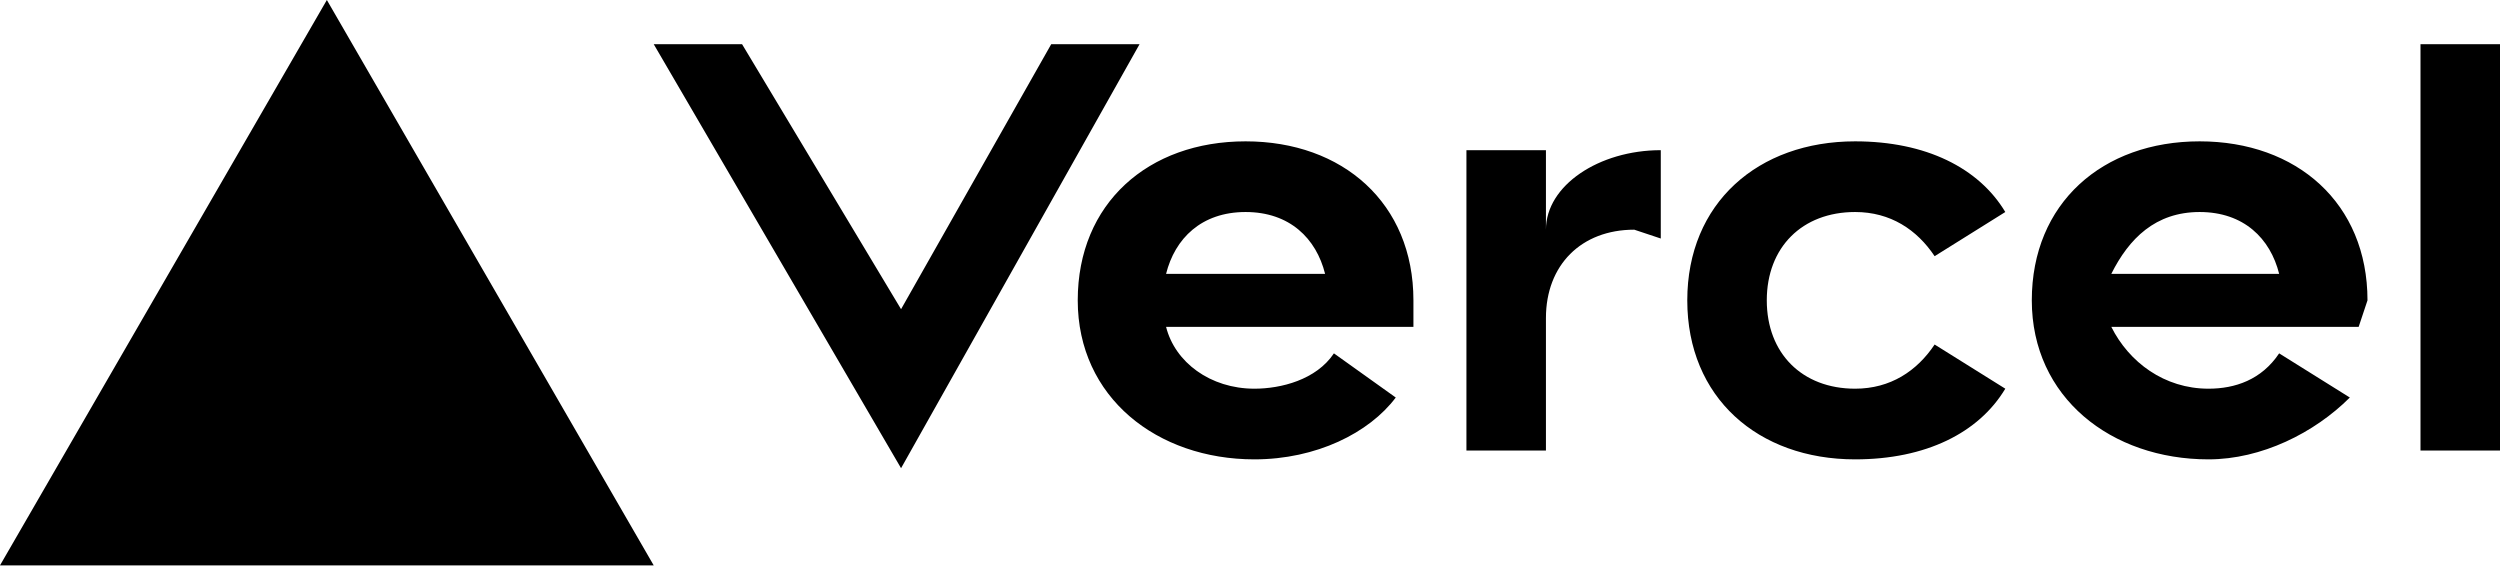
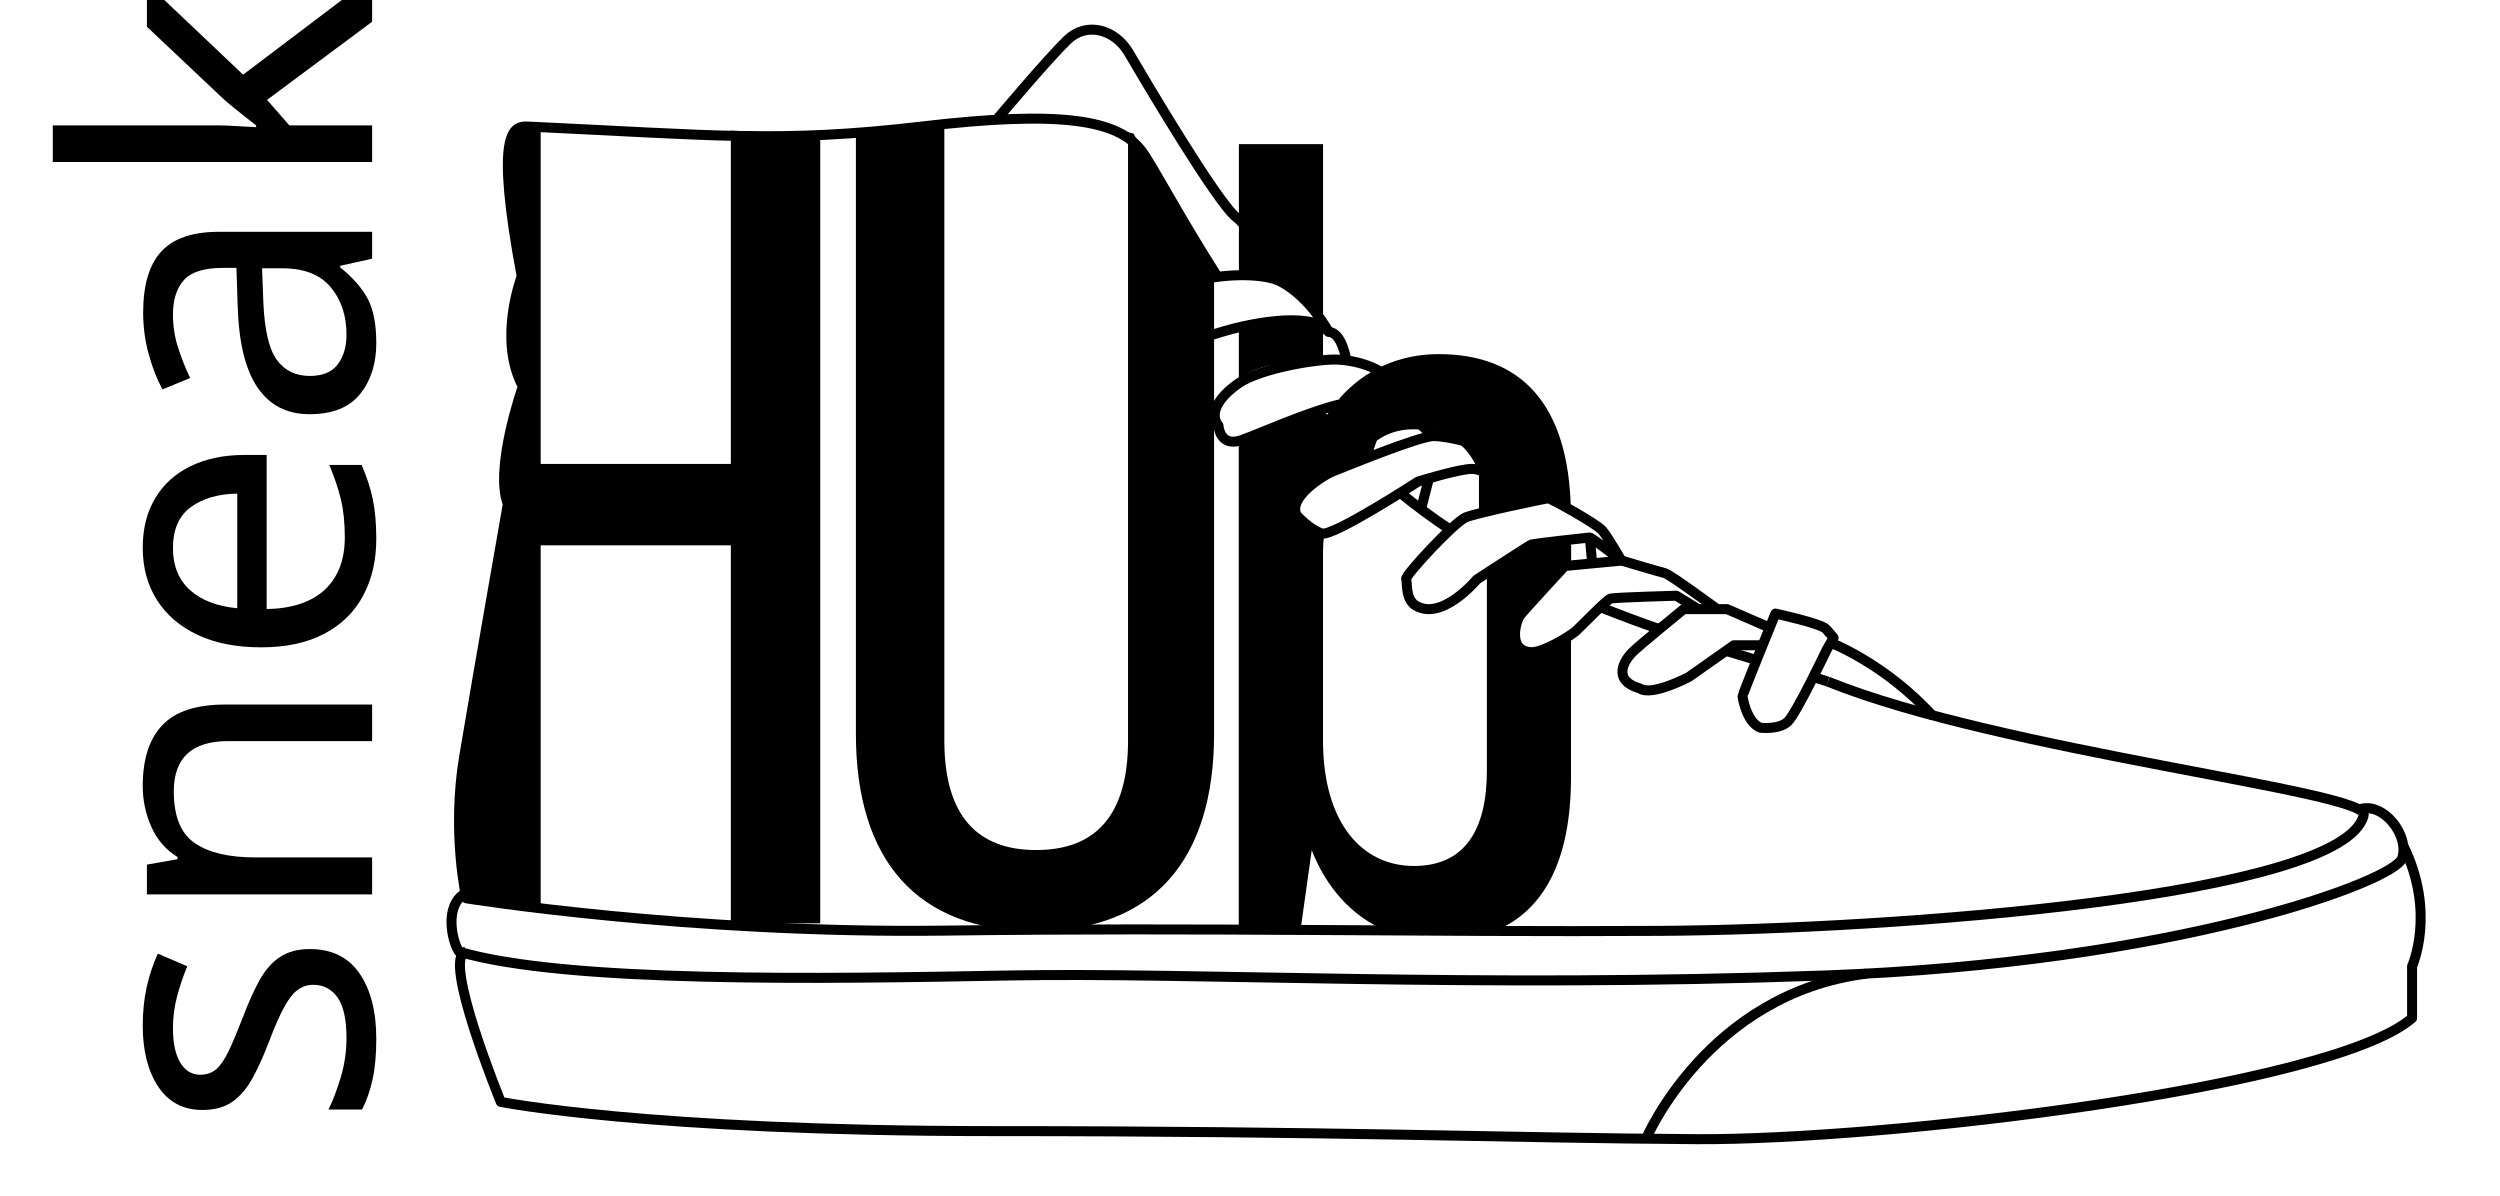
- <svg xmlns="http://www.w3.org/2000/svg" fill="none" viewBox="0 0 283 64">
-   <path fill="black" d="M141 16c-11 0-19 7-19 18s9 18 20 18c7 0 13-3 16-7l-7-5c-2 3-6 4-9 4-5 0-9-3-10-7h28v-3c0-11-8-18-19-18zm-9 15c1-4 4-7 9-7s8 3 9 7h-18zm117-15c-11 0-19 7-19 18s9 18 20 18c6 0 12-3 16-7l-8-5c-2 3-5 4-8 4-5 0-9-3-11-7h28l1-3c0-11-8-18-19-18zm-10 15c2-4 5-7 10-7s8 3 9 7h-19zm-39 3c0 6 4 10 10 10 4 0 7-2 9-5l8 5c-3 5-9 8-17 8-11 0-19-7-19-18s8-18 19-18c8 0 14 3 17 8l-8 5c-2-3-5-5-9-5-6 0-10 4-10 10zm83-29v46h-9V5h9zM37 0l37 64H0L37 0zm92 5-27 48L74 5h10l18 30 17-30h10zm59 12v10l-3-1c-6 0-10 4-10 10v15h-9V17h9v9c0-5 6-9 13-9z" />
+ <svg xmlns="http://www.w3.org/2000/svg" viewBox="0 0 374.81 179.19">
+   <defs>
+     <style>
+       .cls-1 {
+         font-family: BebasNeuePro-Book, 'Bebas Neue Pro';
+         font-size: 63px;
+       }
+ 
+       .cls-2 {
+         fill: none;
+         stroke: #000;
+         stroke-linejoin: round;
+         stroke-width: 1.5px;
+       }
+     </style>
+   </defs>
+   <g id="BACKGROUND">
+     <text class="cls-1" transform="translate(55.79 169.63) rotate(-90)">
+       <tspan x="0" y="0">sneaker</tspan>
+     </text>
+     <path d="M109.57,19.59v49.96h-28.51V18.61c-.19.08-.4.15-.67.17-1.79.19-3.35.58-3.87,2.31-.52,1.73-.73,5.77-.52,7.18s1.96,7.66,1.87,8.64c-.09.98,1.26,4.21.64,4.85-.62.64-1.62,4.68-1.91,5.96-.3,1.28.15,3.53.24,5.3s1.35,3.81,1.55,4.41c.2.6-1.32,4.93-1.32,4.93l-1.19,5.71-.3,4.09.3,3.23-.96,7.16-3.39,17.39s-3.13,19.91-2.71,22.51c.42,2.6.24,10.06.67,11.15.1.25.04.52-.1.79,2.33.39,5.5,1.02,5.5,1.02l5.09.65s.47-.04,1.08-.06v-54.24h28.51v56.67h13.4V20.09l-13.4-.5Z" />
+     <path d="M176.51,31.66l-6.59-11.65-.8-.18v91.2c0,11.29-4.93,16.41-13.77,16.41s-13.77-5.13-13.77-16.41V18.59l-13.26,1.32v90.1c0,18.98,9.18,29.58,26.85,29.58s26.85-10.6,26.85-29.58V40.44l-5.52-8.78Z" />
+     <g>
+       <path d="M198.36,48.37v-26.76h-12.62v19.39c2.48-.24,7.42.05,11.01,5.21.53.77.96,1.39,1.32,1.89.07,0,.12,0,.12,0,0,0,.07.11.18.27Z" />
+       <path d="M198.06,48.1c-1.01-.05-8.7-.35-12.33.65v8.59c1.72-3.49,12.44-3.3,12.44-3.3,0,0,.07.11.18.3v-5.82c-.09-.13-.19-.27-.3-.42Z" />
+     </g>
+     <path d="M229.94,97.42c-2.62.57-2.69-1.33-2.81-2.6-.12-1.26,2.19-4.19,2.19-4.19,0,0,3.06-3.37,4.46-4.89.4-.43,1.05-.68,1.77-.82v-4.52c-2.13.3-4.93,1.08-5.94,1.22-1.4.19-4.58,2.82-6.69,4.27v29.63c0,8.75-3.2,14.31-10.94,14.31s-13.63-6.4-13.63-18.85v-27.77c0-1.22.07-2.36.18-3.47-.7.15-1.26-.31-2.37-1.05-1.07-.72-3.76-1.58-.93-4.67,2.83-3.09,6.52-4.68,7.47-4.5,0,0,.48-.19.48-.19,2.44-3.18,4.91-4.97,8.8-4.97,7.2,0,10.47,4.81,10.89,12.4,2.85-.75,6.43-1.61,7.65-2.04,2.04-.73,3.23.79,3.23.79l1.76,1.05c-.28-16.16-7.62-23.47-19.83-23.47-5.94,0-11.12,2.39-14.85,6.63.06.43-.02.71-.32.72-.08,0-.2.03-.33.05-.67.84-1.29,1.73-1.84,2.69v-2.11c-3.62,1.3-10.38,4.2-12.29,4.94-.12.05-.23.06-.33.08v73.33h9.26l1.68-11.95c2.22,5.65,5.97,9.76,10.77,11.91,2.93.36,7.94.57,16.41.31,7.45-2.91,11.69-10.44,11.69-23.16v-21.47c-1.82,1.04-4.08,2.03-5.62,2.36Z" />
+   </g>
+   <g id="OBJECTS">
+     <g>
+       <path class="cls-2" d="M271.86,101.5c.75.23,1.48.46,2.18.69" />
+       <path class="cls-2" d="M258.77,97.58c1.57.48,3.1.94,4.58,1.38" />
+       <path class="cls-2" d="M239.65,90.91c3.09,1.25,6.14,2.38,9.13,3.42" />
+       <path class="cls-2" d="M225.66,84.35c2.12,1.15,4.27,2.23,6.42,3.25" />
+       <path class="cls-2" d="M209.79,73.77c2.46,2.03,5.01,3.9,7.62,5.64" />
+       <path class="cls-2" d="M197.41,61.58c2.15,2.46,4.41,4.87,6.79,7.17" />
+       <path class="cls-2" d="M187.5,48.87c1.44,2.04,2.96,4.12,4.56,6.19" />
+       <path class="cls-2" d="M274.04,102.19c26.01,10.51,81.59,16.48,80.33,20.05-2.94,12.1-70.65,17.11-105.56,17.32-34.91.21-68.27-.55-106.98-.04-38.71.52-71.9-4.84-71.9-4.84,0,0-2.25-9.76-.35-21.17,1.9-11.41,6.56-37.94,6.56-37.94-2.08-5.36,2.25-17.63,2.25-17.63-3.8-7.09-.17-16.5-.17-16.5-4.06-21.69-1.3-22.57.86-22.47,28,1.3,37.85,2.49,59.11,0,21.26-2.5,29.55-.94,33.01,3.72,1.62,2.19,5.43,9.54,11.19,18.57" />
+       <path class="cls-2" d="M69.78,133.9c-3.3,1.87-1.95,7.4-.95,8.78,16,4.72,54.51,4.09,82.34,3.57,27.82-.52,69.65,1.9,122.36,0,52.71-1.9,85.45-14.11,86.61-17.57,1.15-3.46-2.88-8.53-6.36-7.34" />
+       <path class="cls-2" d="M69.82,142.68c-3.61.86,5.26,22.52,5.26,22.52,0,0,21.81,4.38,73.66,4.38s77.43,1.04,105.6,1.21c28.17.17,95.36-7.78,107.29-18.15v-7.78s3.63-8.01-1.3-18.03" />
+       <path class="cls-2" d="M279.84,145.97c-23.84,2.99-33.06,24.76-33.06,24.76" />
+       <path class="cls-2" d="M171.61,49.42c.81,1.73,4.44,2.59,10.77.58s14.81-3.11,16.82-.23c0,0-2.71-5.18-7.2-7.55-4.49-2.36-21.72-.52-20.39,7.2Z" />
+       <path class="cls-2" d="M182.67,63.82c-1.33-1.67-.23-4.09,3-6.34,3.23-2.25,11.87-3.69,14.81-3.57,2.94.12,7.55,1.32,8.87,4.38,1.32,3.05,4.38,2.82,4.9,6.62,0,0-3.98-4.78-9.16-4.9s-15.78,4.9-19.01,5.99c-3.23,1.09-3.4-2.19-3.4-2.19Z" />
+       <line class="cls-2" x1="198.18" y1="48.87" x2="195.52" y2="54.37" />
+       <path class="cls-2" d="M199.2,49.76c2.02.06,2.65,4.27,2.65,4.27" />
+       <path class="cls-2" d="M149.55,17.78s7.6-9.03,10.48-11.8c2.88-2.77,7.14-1.61,9.22,1.96s13.24,22.47,16.12,24.66c2.89,2.19,4.93,9.04,4.93,9.04" />
+       <path class="cls-2" d="M194.45,77.3c-1.55-2.59,3.89-6.05,5.44-6.65,1.56-.6,12.88-5.27,15.04-5.27s7.17,1.21,8.64,2.33c1.47,1.12,3.63,5.36,3.63,5.36,0,0-4.58-2.68-6.39-2.77s-8.21,1.9-8.21,1.9c0,0-12.76,8.29-14.42,7.78-1.84-.57-3.73-2.68-3.73-2.68Z" />
+       <path class="cls-2" d="M211.99,90.61c-1.3-1.12-.97-3.28-1.18-3.8-.21-.52,7.23-8.55,8.95-9.25,1.73-.69,12.01-2.85,12.36-2.85s7.26,3.8,8.12,4.84c.86,1.04,2.85,4.49,2.85,4.49,0,0-4.49-3.46-4.75-3.46s-8.47.95-8.73,1.04c-.26.09-8.21,5.27-8.21,5.27,0,0-5.44,6.57-9.42,3.72Z" />
+       <line class="cls-2" x1="222.48" y1="70.73" x2="222.48" y2="76.8" />
+       <line class="cls-2" x1="214.24" y1="71.71" x2="213.05" y2="76.32" />
+       <line class="cls-2" x1="227.2" y1="73.07" x2="229.55" y2="75.21" />
+       <line class="cls-2" x1="204.67" y1="68.75" x2="207.61" y2="60.44" />
+       <path class="cls-2" d="M254.6,91.32l-3.28-2.01s-9.25.26-9.85.43c-.6.17-4.32,4.06-5.18,4.84-.86.78-4.98,3.28-6.73,3.2-3.64-.17-2.26-4.75-1.66-5.53.6-.78,6.7-7.39,6.7-7.39l8.51-.82s5.79,1.73,6.52,1.9c.73.17,7.82,5.38,7.82,5.38" />
+       <line class="cls-2" x1="229.94" y1="86.57" x2="231.13" y2="81.41" />
+       <line class="cls-2" x1="238.35" y1="80.58" x2="238.71" y2="84.46" />
+       <path class="cls-2" d="M265.22,94.06l-6.31-2.74h-6.48s-6.65,5.42-7.69,6.46c-1.04,1.03-3.28,4.15,1.12,5.44,1.81,1.21,7.35-1.73,7.35-1.73l6.74-4.75h4.58" />
+       <path class="cls-2" d="M263.93,109.1c-2.07-.78-2.68-4.49-2.68-4.75s4.93-12.36,4.93-12.36c0,0,6.83,1.47,7.6,2.33s1.12,1.3,1.12,1.3l-1.04,1.8s-4.49,9.43-5.79,10.73-4.15.95-4.15.95Z" />
+       <path class="cls-2" d="M289.87,107.46c-7.19-7.96-15.4-11.1-15.4-11.1" />
+     </g>
+   </g>
</svg>
